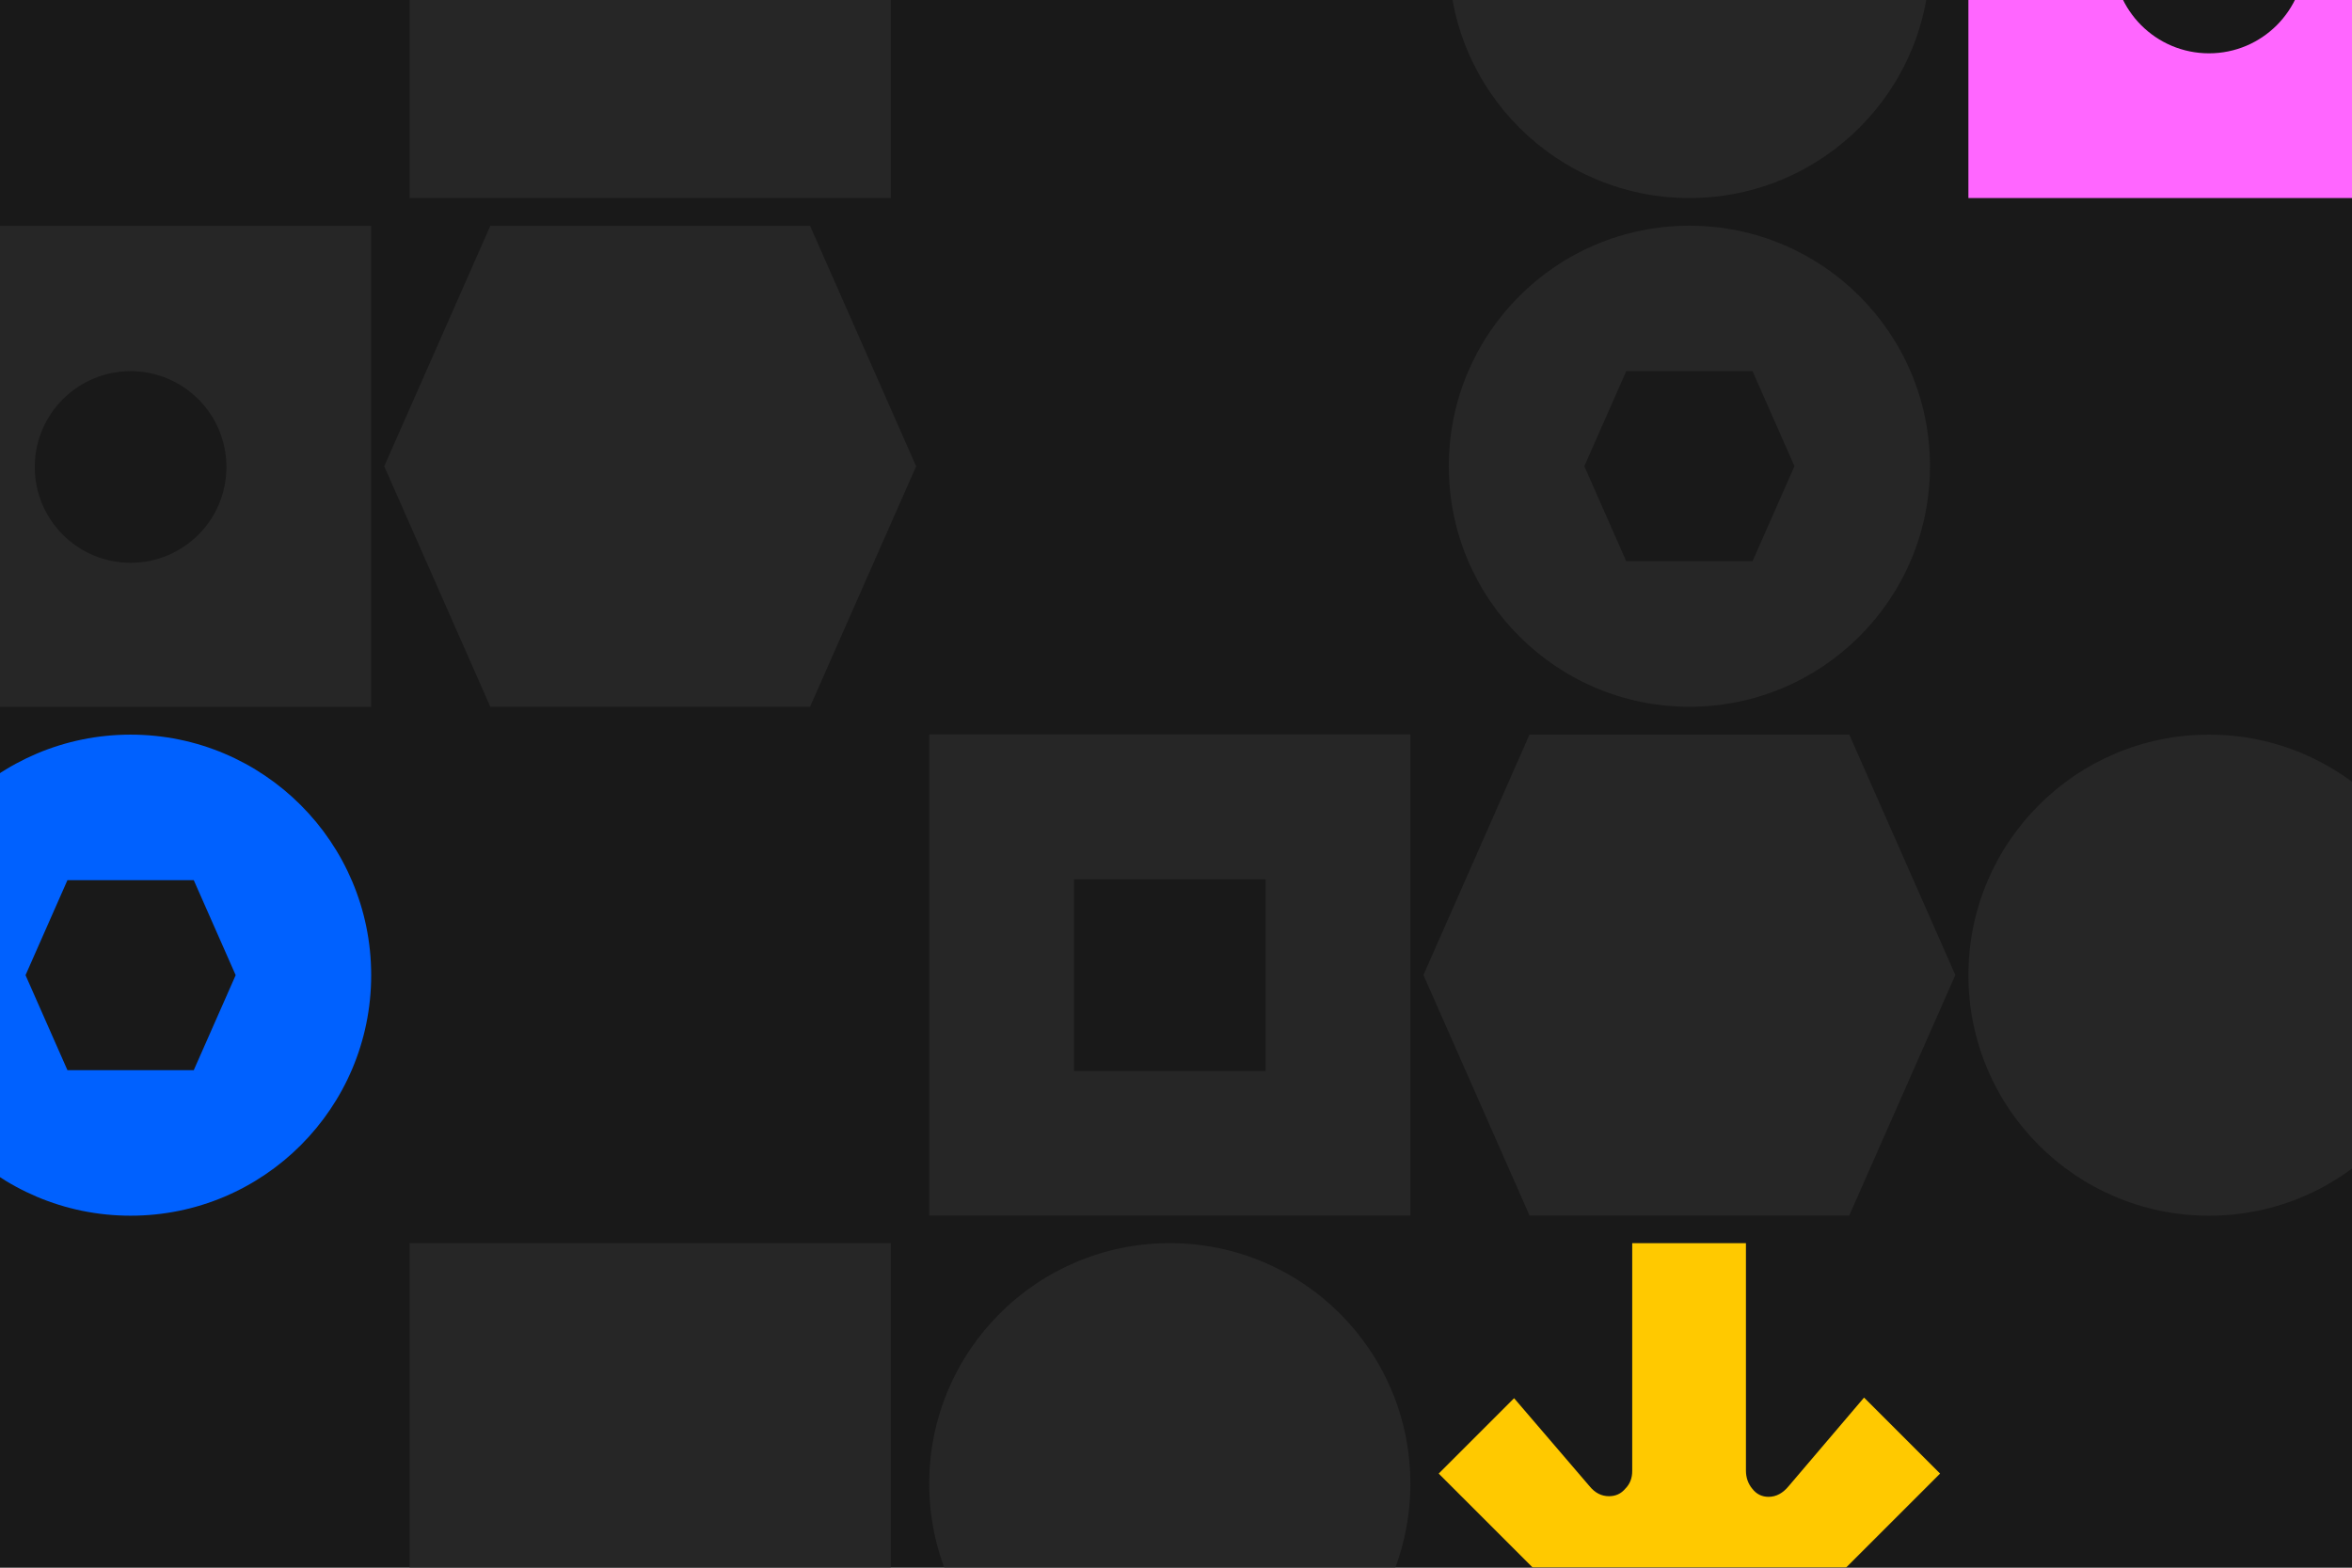
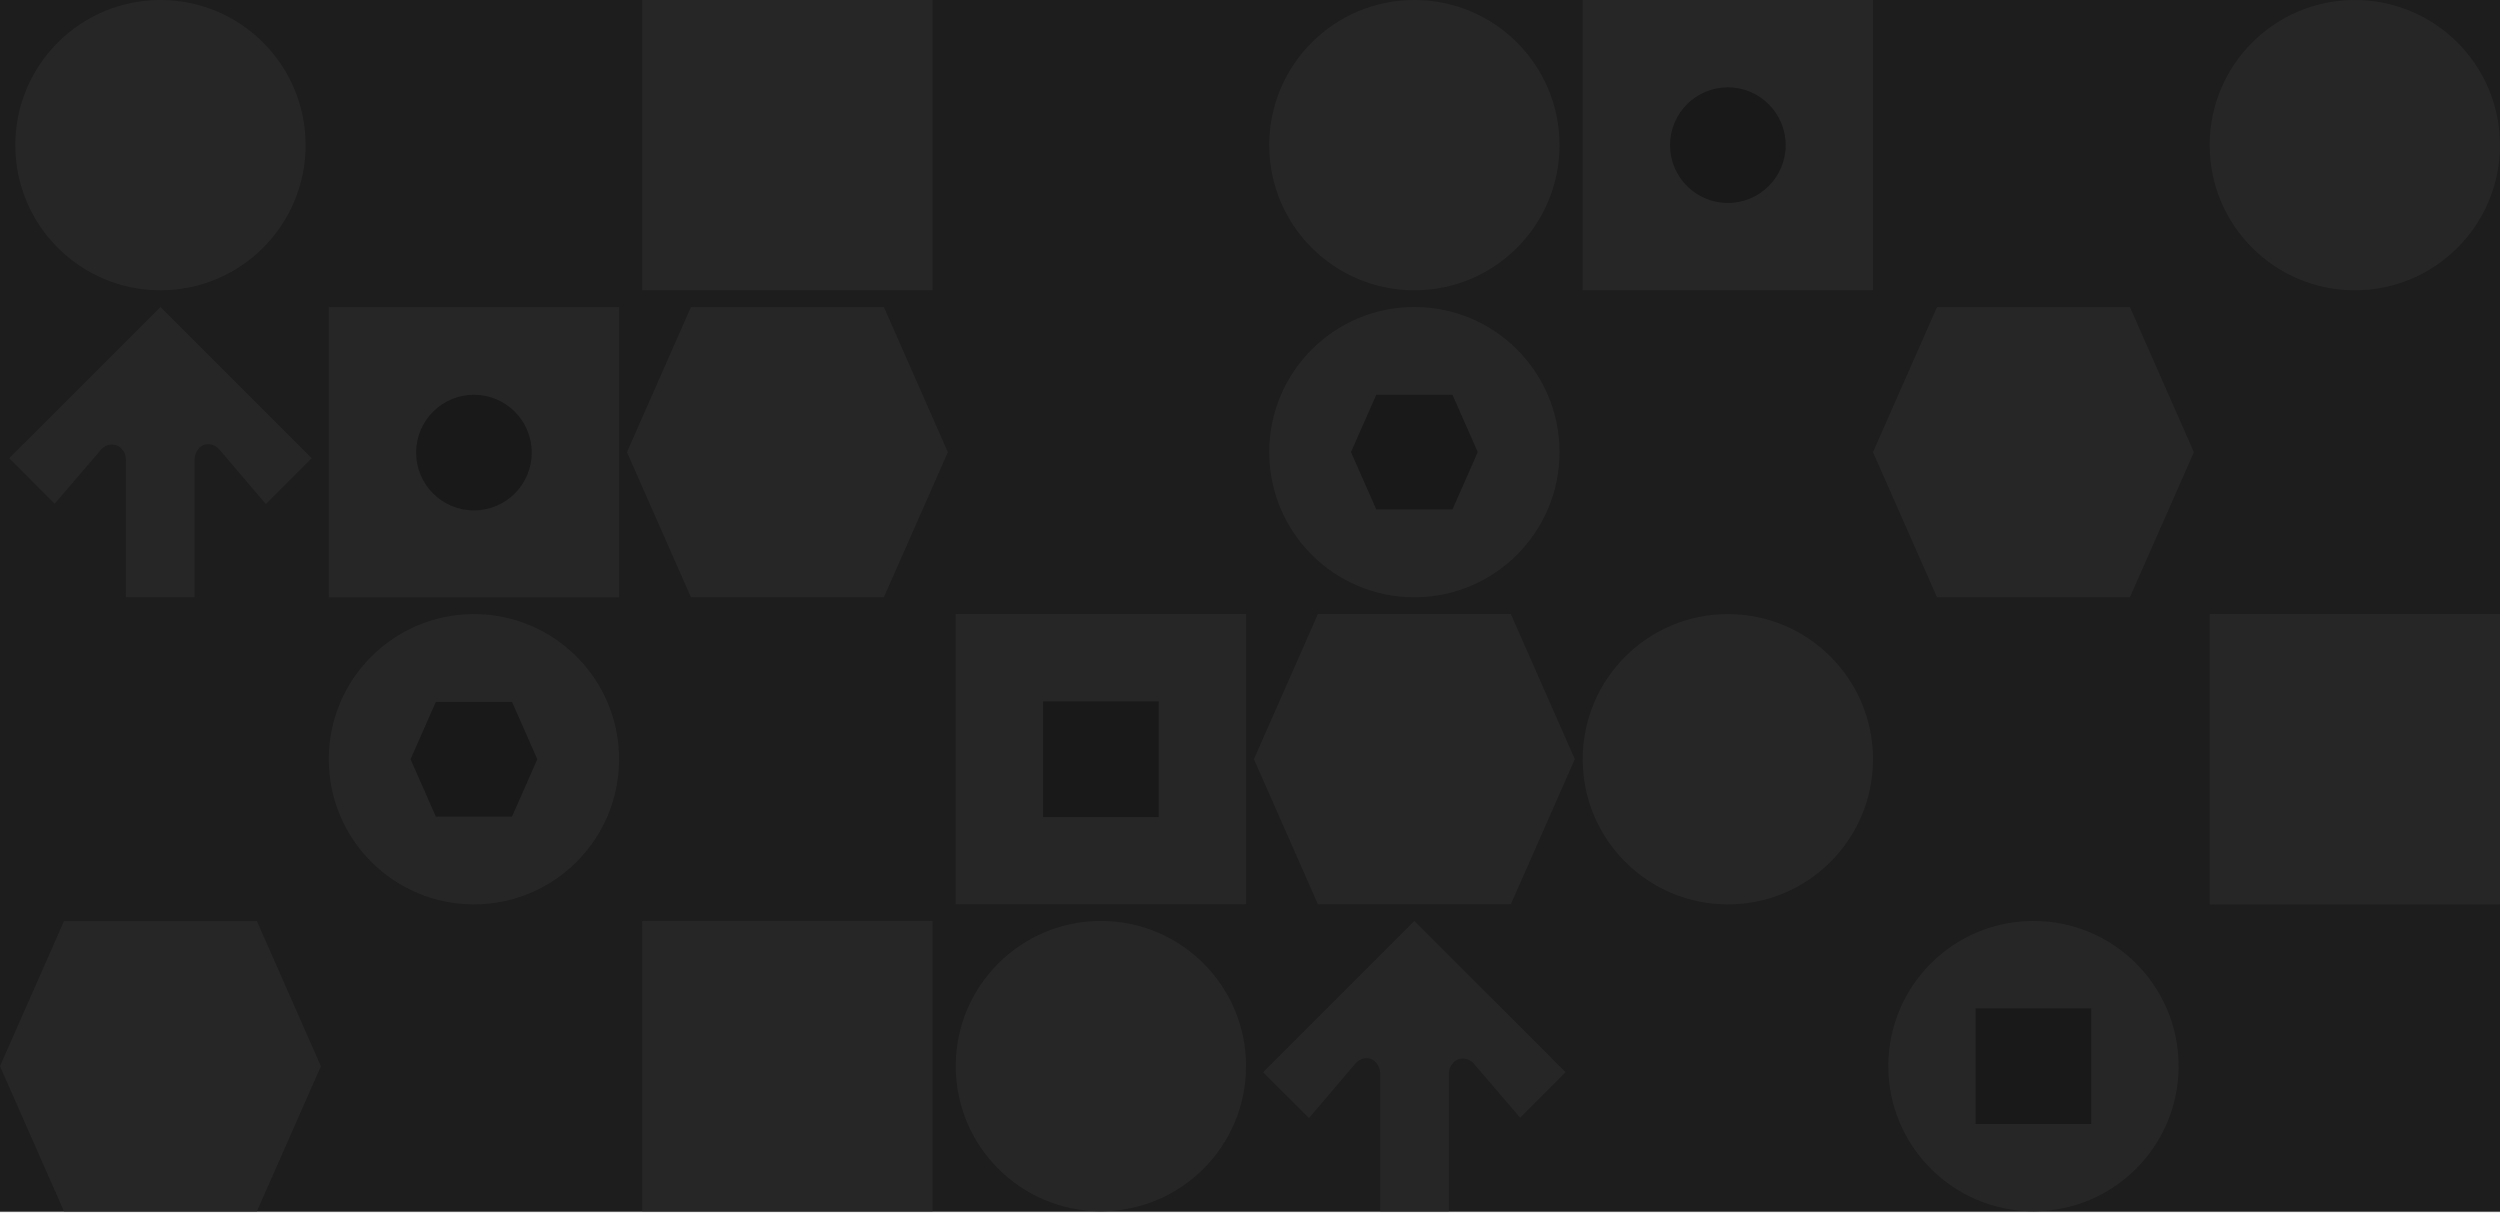
- <svg xmlns="http://www.w3.org/2000/svg" width="1440" height="960" viewBox="0 0 1440 960" fill="none">
-   <g clip-path="url(#clip0_26_5574)">
-     <rect width="1440" height="960" fill="#191919" />
-     <mask id="mask0_26_5574" style="mask-type:alpha" maskUnits="userSpaceOnUse" x="0" y="0" width="1440" height="960">
-       <rect width="1440" height="960" fill="#D9D9D9" />
-     </mask>
-     <g mask="url(#mask0_26_5574)">
-       <path d="M227.255 138.275H-67.336V432.864H227.255V138.275Z" fill="#262626" />
-       <path d="M863.498 449.742H568.906V744.331H863.498V449.742Z" fill="#262626" />
-       <path d="M545.376 761.268H250.785V1055.86H545.376V761.268Z" fill="#262626" />
-       <path d="M545.376 -173.316H250.785V121.273H545.376V-173.316Z" fill="#262626" />
-       <path d="M1499.74 -173.316H1205.15V121.273H1499.74V-173.316Z" fill="#FF66FF" />
-       <path d="M300.204 138.272L235.254 285.539L300.204 432.801H495.955L560.905 285.539L495.955 138.272H300.204Z" fill="#262626" />
-       <path d="M936.446 449.802L871.496 597.068L936.446 744.331H1132.2L1197.15 597.068L1132.2 449.802H936.446Z" fill="#262626" />
-       <path d="M227.255 597.16C227.255 515.814 161.313 449.864 79.96 449.864C-1.386 449.864 -67.336 515.814 -67.336 597.16C-67.336 678.513 -1.386 744.456 79.96 744.456C161.313 744.456 227.255 678.513 227.255 597.16Z" fill="#0061FF" />
-       <path d="M1181.62 -26.021C1181.62 -107.366 1115.68 -173.316 1034.32 -173.316C952.977 -173.316 887.027 -107.366 887.027 -26.021C887.027 55.333 952.977 121.275 1034.32 121.275C1115.68 121.275 1181.62 55.333 1181.62 -26.021Z" fill="#262626" />
-       <path d="M863.498 908.561C863.498 827.216 797.555 761.266 716.202 761.266C634.856 761.266 568.906 827.216 568.906 908.561C568.906 989.915 634.856 1055.86 716.202 1055.86C797.555 1055.86 863.498 989.915 863.498 908.561Z" fill="#262626" />
-       <path d="M1499.74 597.16C1499.74 515.814 1433.8 449.864 1352.44 449.864C1271.1 449.864 1205.15 515.814 1205.15 597.16C1205.15 678.513 1271.1 744.456 1352.44 744.456C1433.8 744.456 1499.74 678.513 1499.74 597.16Z" fill="#262626" />
-       <path d="M1181.62 285.506C1181.62 204.16 1115.68 138.21 1034.32 138.21C952.977 138.21 887.027 204.16 887.027 285.506C887.027 366.859 952.977 432.801 1034.32 432.801C1115.68 432.801 1181.62 366.859 1181.62 285.506Z" fill="#262626" />
-       <rect x="21.285" y="227.295" width="117.344" height="117.344" rx="58.672" fill="#191919" />
-       <rect x="1293.77" y="-84.692" width="117.344" height="117.344" rx="58.672" fill="#191919" />
-       <rect x="657.531" y="538.488" width="117.344" height="117.344" fill="#191919" />
-       <path d="M995.656 227.295L969.996 285.475L995.656 343.654H1072.99L1098.65 285.475L1072.99 227.295H995.656Z" fill="#191919" />
-       <path d="M41.293 538.98L15.633 597.161L41.293 655.34H118.628L144.287 597.161L118.628 538.98H41.293Z" fill="#191919" />
-       <path d="M1068.94 900.452C1068.94 904.812 1070.23 908.531 1072.79 911.608C1075.35 914.942 1078.69 916.609 1082.79 916.609C1087.41 916.609 1091.51 914.429 1095.1 910.069L1141.26 855.831L1187.81 902.376L1034.32 1055.86L880.84 902.376L927 856.215L973.16 910.069C976.494 914.172 980.469 916.224 985.085 916.224C989.188 916.224 992.522 914.685 995.087 911.608C997.908 908.787 999.318 905.197 999.318 900.837L999.318 761.268L1068.94 761.268L1068.94 900.452Z" fill="#FFC900" />
-     </g>
-   </g>
-   <defs>
-     <clipPath id="clip0_26_5574">
-       <rect width="1440" height="960" fill="white" />
-     </clipPath>
-   </defs>
+ <svg xmlns="http://www.w3.org/2000/svg" width="2537" height="1230" viewBox="0 0 2537 1230" fill="none">
+   <rect width="2536.97" height="1229.26" fill="#1D1D1D" />
+   <rect width="2536.97" height="1229.26" fill="#1D1D1D" />
+   <rect width="2536.97" height="1229.26" fill="#1D1D1D" />
+   <path d="M628.244 311.592H333.652V606.181H628.244V311.592Z" fill="#262626" />
+   <path d="M1264.49 623.059H969.895V917.648H1264.49V623.059Z" fill="#262626" />
+   <path d="M2210.85 1081.88C2210.85 1000.53 2144.9 934.582 2063.55 934.582V934.582C1982.2 934.582 1916.26 1000.53 1916.26 1081.88V1081.88C1916.26 1163.23 1982.2 1229.17 2063.55 1229.17V1229.17C2144.9 1229.17 2210.85 1163.23 2210.85 1081.88V1081.88Z" fill="#262626" />
+   <path d="M946.365 934.584H651.773V1229.17H946.365V934.584Z" fill="#262626" />
+   <path d="M2536.97 623.184H2242.38V917.773H2536.97V623.184Z" fill="#262626" />
+   <path d="M946.365 0H651.773V294.589H946.365V0Z" fill="#262626" />
+   <path d="M1900.73 0H1606.14V294.589H1900.73V0Z" fill="#262626" />
+   <path d="M701.193 311.589L636.242 458.855L701.193 606.118H896.943L961.894 458.855L896.943 311.589H701.193Z" fill="#262626" />
+   <path d="M1965.68 311.589L1900.73 458.855L1965.68 606.118H2161.43L2226.38 458.855L2161.43 311.589H1965.68Z" fill="#262626" />
+   <path d="M1337.43 623.118L1272.48 770.385L1337.43 917.647H1533.19L1598.14 770.385L1533.19 623.118H1337.43Z" fill="#262626" />
+   <path d="M64.95 934.735L0 1082L64.95 1229.26H260.701L325.652 1082L260.701 934.735H64.95Z" fill="#262626" />
+   <path d="M628.244 770.476C628.244 689.131 562.301 623.181 480.948 623.181C399.602 623.181 333.652 689.131 333.652 770.476C333.652 851.83 399.602 917.772 480.948 917.772C562.301 917.772 628.244 851.83 628.244 770.476Z" fill="#262626" />
+   <path d="M1582.61 147.296C1582.61 65.95 1516.66 0 1435.31 0C1353.97 0 1288.02 65.95 1288.02 147.296C1288.02 228.649 1353.97 294.591 1435.31 294.591C1516.66 294.591 1582.61 228.649 1582.61 147.296Z" fill="#262626" />
+   <path d="M2536.97 147.296C2536.97 65.95 2471.02 0 2389.67 0C2308.33 0 2242.38 65.95 2242.38 147.296C2242.38 228.649 2308.33 294.591 2389.67 294.591C2471.02 294.591 2536.97 228.649 2536.97 147.296Z" fill="#262626" />
+   <path d="M310.123 147.296C310.123 65.95 244.18 0 162.827 0C81.481 0 15.531 65.95 15.531 147.296C15.531 228.649 81.481 294.591 162.827 294.591C244.18 294.591 310.123 228.649 310.123 147.296Z" fill="#262626" />
+   <path d="M1264.49 1081.88C1264.49 1000.53 1198.54 934.582 1117.19 934.582C1035.84 934.582 969.895 1000.53 969.895 1081.88C969.895 1163.23 1035.84 1229.17 1117.19 1229.17C1198.54 1229.17 1264.49 1163.23 1264.49 1081.88Z" fill="#262626" />
+   <path d="M1900.73 770.476C1900.73 689.131 1834.79 623.181 1753.43 623.181C1672.09 623.181 1606.14 689.131 1606.14 770.476C1606.14 851.83 1672.09 917.772 1753.43 917.772C1834.79 917.772 1900.73 851.83 1900.73 770.476Z" fill="#262626" />
+   <path d="M1582.61 458.822C1582.61 377.476 1516.66 311.526 1435.31 311.526C1353.97 311.526 1288.02 377.476 1288.02 458.822C1288.02 540.175 1353.97 606.118 1435.31 606.118C1516.66 606.118 1582.61 540.175 1582.61 458.822Z" fill="#262626" />
+   <rect x="422.273" y="400.611" width="117.344" height="117.344" rx="58.672" fill="#191919" />
+   <rect x="1694.76" y="88.624" width="117.344" height="117.344" rx="58.672" fill="#191919" />
+   <rect x="1058.52" y="711.805" width="117.344" height="117.344" fill="#191919" />
+   <rect x="2004.88" y="1023.33" width="117.344" height="117.344" fill="#191919" />
+   <path d="M1396.64 400.611L1370.98 458.792L1396.64 516.97H1473.98L1499.64 458.792L1473.98 400.611H1396.64Z" fill="#191919" />
+   <path d="M442.281 712.297L416.621 770.477L442.281 828.656H519.616L545.276 770.477L519.616 712.297H442.281Z" fill="#191919" />
+   <path d="M1400.69 1089.99C1400.69 1085.63 1399.41 1081.91 1396.84 1078.84C1394.28 1075.5 1390.94 1073.83 1386.84 1073.83C1382.22 1073.83 1378.12 1076.01 1374.53 1080.37L1328.37 1134.61L1281.82 1088.07L1435.31 934.584L1588.79 1088.07L1542.63 1134.23L1496.47 1080.37C1493.14 1076.27 1489.16 1074.22 1484.55 1074.22C1480.44 1074.22 1477.11 1075.76 1474.54 1078.84C1471.72 1081.66 1470.31 1085.25 1470.31 1089.61L1470.31 1229.18L1400.69 1229.18L1400.69 1089.99Z" fill="#262626" />
+   <path d="M197.445 466.902C197.445 462.542 198.728 458.824 201.292 455.746C203.857 452.413 207.19 450.746 211.294 450.746C215.91 450.746 220.013 452.926 223.603 457.285L269.763 511.524L316.309 464.979L162.825 311.495L9.341 464.979L55.502 511.139L101.662 457.285C104.996 453.182 108.971 451.13 113.587 451.13C117.69 451.13 121.024 452.669 123.589 455.746C126.41 458.567 127.82 462.158 127.82 466.517L127.82 606.087L197.445 606.087L197.445 466.902Z" fill="#262626" />
</svg>
